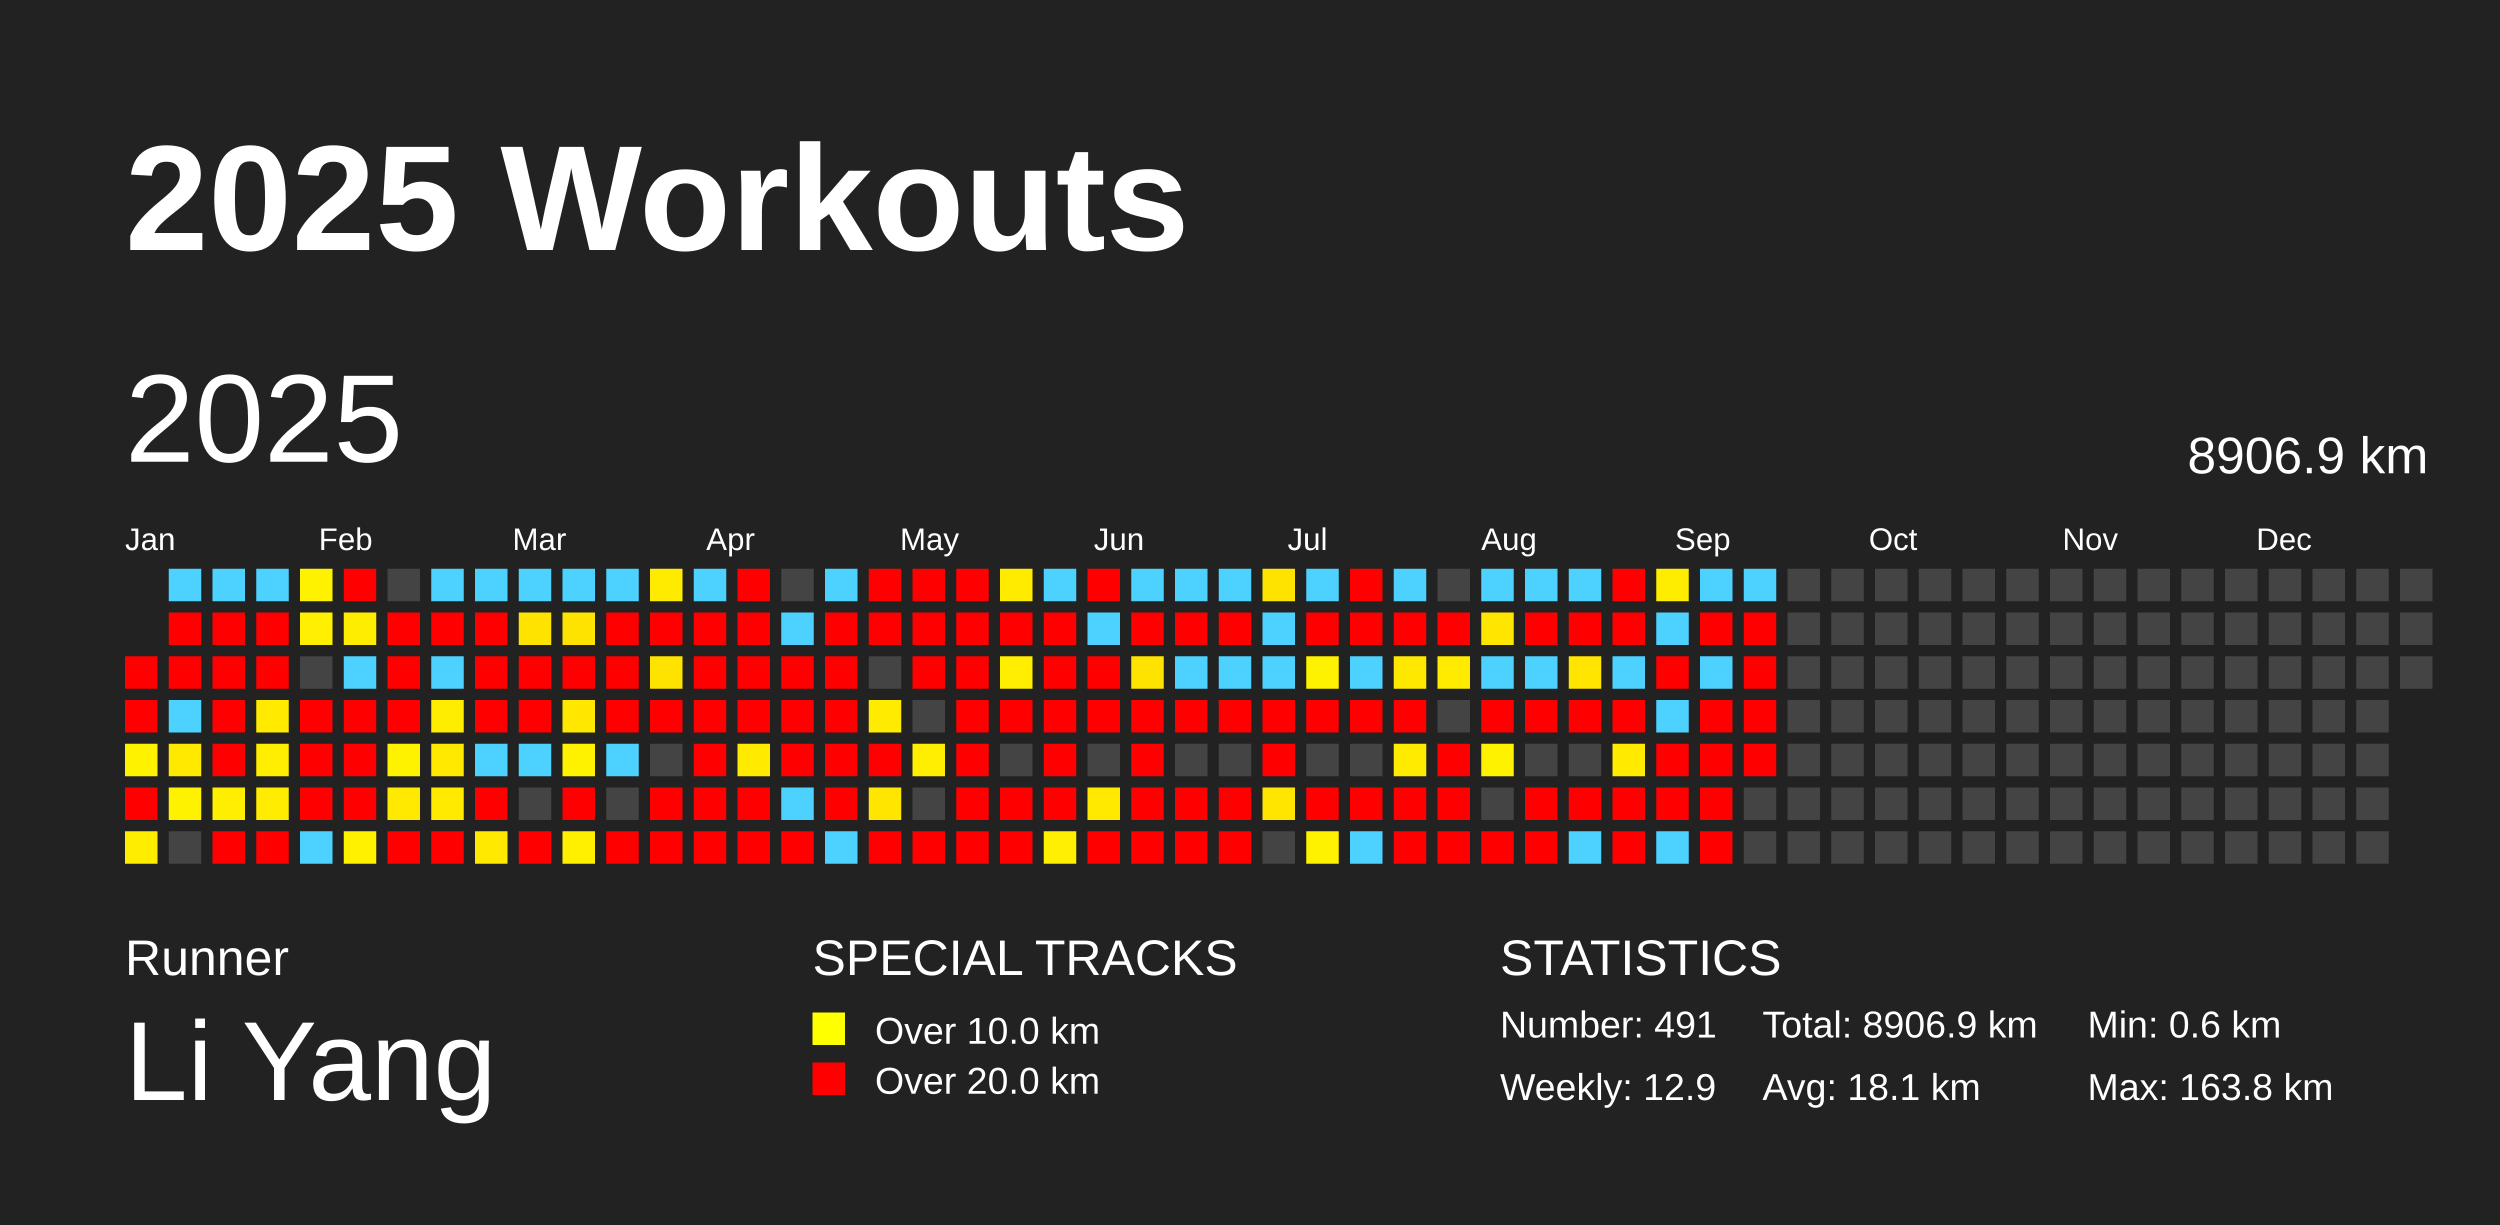
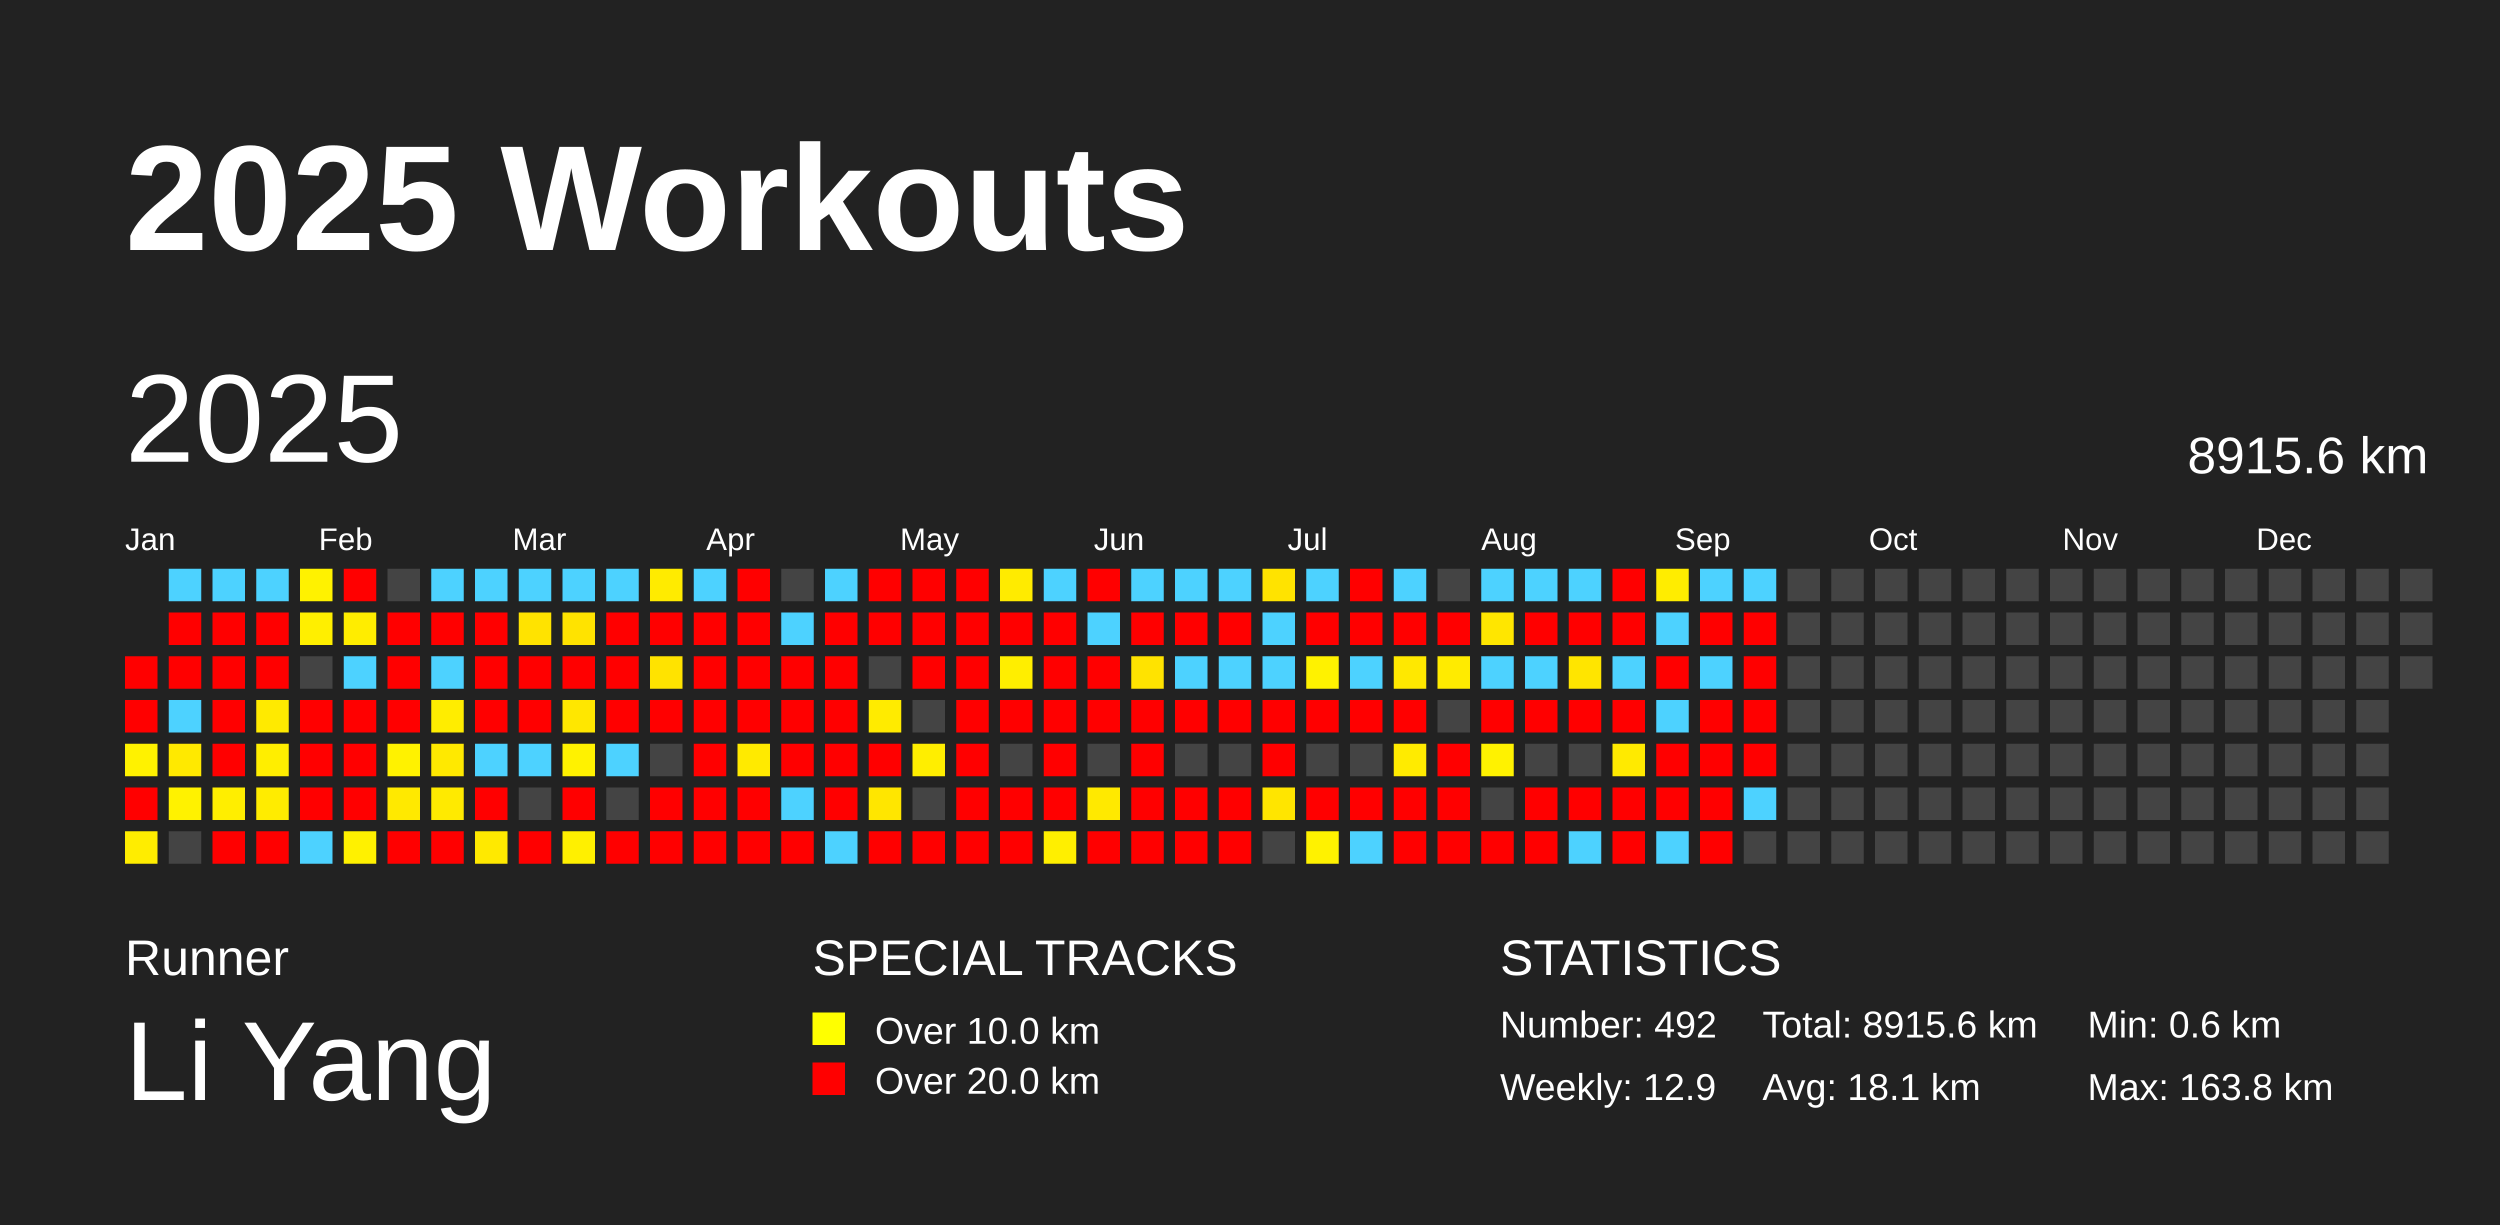
<svg xmlns="http://www.w3.org/2000/svg" baseProfile="full" height="98mm" version="1.1" viewBox="0,0,200,98" width="200mm">
  <defs />
  <rect fill="#222222" height="98" width="200" x="0" y="0" />
  <text fill="#FFFFFF" style="font-size:12px; font-family:Arial; font-weight:bold;" x="10" y="20">2025 Workouts</text>
  <text fill="#FFFFFF" style="font-size:4px; font-family:Arial" x="10" y="78">Runner</text>
  <text fill="#FFFFFF" style="font-size:9px; font-family:Arial" x="10" y="88">Li Yang</text>
  <text fill="#FFFFFF" style="font-size:4px; font-family:Arial" x="65" y="78">SPECIAL TRACKS</text>
  <rect fill="yellow" height="2.6" width="2.6" x="65" y="81" />
  <text fill="#FFFFFF" style="font-size:3px; font-family:Arial" x="70" y="83.5">Over 10.0 km</text>
  <rect fill="red" height="2.6" width="2.6" x="65" y="85" />
  <text fill="#FFFFFF" style="font-size:3px; font-family:Arial" x="70" y="87.5">Over 20.0 km</text>
  <text fill="#FFFFFF" style="font-size:4px; font-family:Arial" x="120" y="78">STATISTICS</text>
-   <text fill="#FFFFFF" style="font-size:3px; font-family:Arial" x="120" y="83">Number: 491</text>
+   <text fill="#FFFFFF" style="font-size:3px; font-family:Arial" x="120" y="83">Number: 492</text>
  <text fill="#FFFFFF" style="font-size:3px; font-family:Arial" x="120" y="88">Weekly: 12.9</text>
-   <text fill="#FFFFFF" style="font-size:3px; font-family:Arial" x="141" y="83">Total: 8906.9 km</text>
+   <text fill="#FFFFFF" style="font-size:3px; font-family:Arial" x="141" y="83">Total: 8915.6 km</text>
  <text fill="#FFFFFF" style="font-size:3px; font-family:Arial" x="141" y="88">Avg: 18.1 km</text>
  <text fill="#FFFFFF" style="font-size:3px; font-family:Arial" x="167" y="83">Min: 0.6 km</text>
  <text fill="#FFFFFF" style="font-size:3px; font-family:Arial" x="167" y="88">Max: 163.8 km</text>
  <text dominant-baseline="hanging" fill="#FFFFFF" style="font-size:10.0px; font-family:Arial;" x="10" y="30">2025</text>
-   <text dominant-baseline="hanging" fill="#FFFFFF" style="font-size:4.125px; font-family:Arial;" x="175" y="35">8906.9 km</text>
+   <text dominant-baseline="hanging" fill="#FFFFFF" style="font-size:4.125px; font-family:Arial;" x="175" y="35">8915.6 km</text>
  <text fill="#FFFFFF" style="font-size:2.5px; font-family:Arial" x="10.0" y="44">Jan</text>
  <text fill="#FFFFFF" style="font-size:2.5px; font-family:Arial" x="25.5" y="44">Feb</text>
  <text fill="#FFFFFF" style="font-size:2.5px; font-family:Arial" x="41.0" y="44">Mar</text>
  <text fill="#FFFFFF" style="font-size:2.5px; font-family:Arial" x="56.5" y="44">Apr</text>
  <text fill="#FFFFFF" style="font-size:2.5px; font-family:Arial" x="72.0" y="44">May</text>
  <text fill="#FFFFFF" style="font-size:2.5px; font-family:Arial" x="87.5" y="44">Jun</text>
  <text fill="#FFFFFF" style="font-size:2.5px; font-family:Arial" x="103.0" y="44">Jul</text>
  <text fill="#FFFFFF" style="font-size:2.5px; font-family:Arial" x="118.5" y="44">Aug</text>
  <text fill="#FFFFFF" style="font-size:2.5px; font-family:Arial" x="134.0" y="44">Sep</text>
  <text fill="#FFFFFF" style="font-size:2.5px; font-family:Arial" x="149.5" y="44">Oct</text>
  <text fill="#FFFFFF" style="font-size:2.5px; font-family:Arial" x="165.0" y="44">Nov</text>
  <text fill="#FFFFFF" style="font-size:2.5px; font-family:Arial" x="180.5" y="44">Dec</text>
  <rect fill="red" height="2.6" width="2.6" x="10.0" y="52.5" />
  <rect fill="red" height="2.6" width="2.6" x="10.0" y="56.0" />
  <rect fill="#fff200" height="2.6" width="2.6" x="10.0" y="59.5" />
  <rect fill="red" height="2.6" width="2.6" x="10.0" y="63.0" />
  <rect fill="#ffed00" height="2.6" width="2.6" x="10.0" y="66.5" />
  <rect fill="#4dd2ff" height="2.6" width="2.6" x="13.5" y="45.5" />
  <rect fill="red" height="2.6" width="2.6" x="13.5" y="49.0" />
  <rect fill="red" height="2.6" width="2.6" x="13.5" y="52.5" />
  <rect fill="#4dd2ff" height="2.6" width="2.6" x="13.5" y="56.0" />
  <rect fill="#ffe900" height="2.6" width="2.6" x="13.5" y="59.5" />
  <rect fill="#fff200" height="2.6" width="2.6" x="13.5" y="63.0" />
  <rect fill="#444444" height="2.6" width="2.6" x="13.5" y="66.5" />
  <rect fill="#4dd2ff" height="2.6" width="2.6" x="17.0" y="45.5" />
  <rect fill="red" height="2.6" width="2.6" x="17.0" y="49.0" />
  <rect fill="red" height="2.6" width="2.6" x="17.0" y="52.5" />
  <rect fill="red" height="2.6" width="2.6" x="17.0" y="56.0" />
  <rect fill="red" height="2.6" width="2.6" x="17.0" y="59.5" />
  <rect fill="#ffee00" height="2.6" width="2.6" x="17.0" y="63.0" />
  <rect fill="red" height="2.6" width="2.6" x="17.0" y="66.5" />
  <rect fill="#4dd2ff" height="2.6" width="2.6" x="20.5" y="45.5" />
  <rect fill="red" height="2.6" width="2.6" x="20.5" y="49.0" />
  <rect fill="red" height="2.6" width="2.6" x="20.5" y="52.5" />
  <rect fill="#ffea00" height="2.6" width="2.6" x="20.5" y="56.0" />
  <rect fill="#ffee00" height="2.6" width="2.6" x="20.5" y="59.5" />
  <rect fill="#ffec00" height="2.6" width="2.6" x="20.5" y="63.0" />
  <rect fill="red" height="2.6" width="2.6" x="20.5" y="66.5" />
  <rect fill="#fff200" height="2.6" width="2.6" x="24.0" y="45.5" />
  <rect fill="#ffef00" height="2.6" width="2.6" x="24.0" y="49.0" />
  <rect fill="#444444" height="2.6" width="2.6" x="24.0" y="52.5" />
  <rect fill="red" height="2.6" width="2.6" x="24.0" y="56.0" />
  <rect fill="red" height="2.6" width="2.6" x="24.0" y="59.5" />
  <rect fill="red" height="2.6" width="2.6" x="24.0" y="63.0" />
  <rect fill="#4dd2ff" height="2.6" width="2.6" x="24.0" y="66.5" />
  <rect fill="red" height="2.6" width="2.6" x="27.5" y="45.5" />
  <rect fill="#ffed00" height="2.6" width="2.6" x="27.5" y="49.0" />
  <rect fill="#4dd2ff" height="2.6" width="2.6" x="27.5" y="52.5" />
  <rect fill="red" height="2.6" width="2.6" x="27.5" y="56.0" />
  <rect fill="red" height="2.6" width="2.6" x="27.5" y="59.5" />
  <rect fill="red" height="2.6" width="2.6" x="27.5" y="63.0" />
  <rect fill="#fff100" height="2.6" width="2.6" x="27.5" y="66.5" />
  <rect fill="#444444" height="2.6" width="2.6" x="31.0" y="45.5" />
  <rect fill="red" height="2.6" width="2.6" x="31.0" y="49.0" />
  <rect fill="red" height="2.6" width="2.6" x="31.0" y="52.5" />
  <rect fill="red" height="2.6" width="2.6" x="31.0" y="56.0" />
  <rect fill="#fff200" height="2.6" width="2.6" x="31.0" y="59.5" />
  <rect fill="#ffe900" height="2.6" width="2.6" x="31.0" y="63.0" />
  <rect fill="red" height="2.6" width="2.6" x="31.0" y="66.5" />
  <rect fill="#4dd2ff" height="2.6" width="2.6" x="34.5" y="45.5" />
  <rect fill="red" height="2.6" width="2.6" x="34.5" y="49.0" />
  <rect fill="#4dd2ff" height="2.6" width="2.6" x="34.5" y="52.5" />
  <rect fill="#ffed00" height="2.6" width="2.6" x="34.5" y="56.0" />
  <rect fill="#ffe900" height="2.6" width="2.6" x="34.5" y="59.5" />
  <rect fill="#ffea00" height="2.6" width="2.6" x="34.5" y="63.0" />
  <rect fill="red" height="2.6" width="2.6" x="34.5" y="66.5" />
  <rect fill="#4dd2ff" height="2.6" width="2.6" x="38.0" y="45.5" />
  <rect fill="red" height="2.6" width="2.6" x="38.0" y="49.0" />
  <rect fill="red" height="2.6" width="2.6" x="38.0" y="52.5" />
  <rect fill="red" height="2.6" width="2.6" x="38.0" y="56.0" />
  <rect fill="#4dd2ff" height="2.6" width="2.6" x="38.0" y="59.5" />
  <rect fill="red" height="2.6" width="2.6" x="38.0" y="63.0" />
  <rect fill="#ffe900" height="2.6" width="2.6" x="38.0" y="66.5" />
  <rect fill="#4dd2ff" height="2.6" width="2.6" x="41.5" y="45.5" />
  <rect fill="#ffe300" height="2.6" width="2.6" x="41.5" y="49.0" />
  <rect fill="red" height="2.6" width="2.6" x="41.5" y="52.5" />
  <rect fill="red" height="2.6" width="2.6" x="41.5" y="56.0" />
  <rect fill="#4dd2ff" height="2.6" width="2.6" x="41.5" y="59.5" />
  <rect fill="#444444" height="2.6" width="2.6" x="41.5" y="63.0" />
  <rect fill="red" height="2.6" width="2.6" x="41.5" y="66.5" />
  <rect fill="#4dd2ff" height="2.6" width="2.6" x="45.0" y="45.5" />
  <rect fill="#ffe300" height="2.6" width="2.6" x="45.0" y="49.0" />
  <rect fill="red" height="2.6" width="2.6" x="45.0" y="52.5" />
  <rect fill="#ffe700" height="2.6" width="2.6" x="45.0" y="56.0" />
  <rect fill="#fff200" height="2.6" width="2.6" x="45.0" y="59.5" />
  <rect fill="red" height="2.6" width="2.6" x="45.0" y="63.0" />
  <rect fill="#fff000" height="2.6" width="2.6" x="45.0" y="66.5" />
  <rect fill="#4dd2ff" height="2.6" width="2.6" x="48.5" y="45.5" />
  <rect fill="red" height="2.6" width="2.6" x="48.5" y="49.0" />
  <rect fill="red" height="2.6" width="2.6" x="48.5" y="52.5" />
  <rect fill="red" height="2.6" width="2.6" x="48.5" y="56.0" />
  <rect fill="#4dd2ff" height="2.6" width="2.6" x="48.5" y="59.5" />
  <rect fill="#444444" height="2.6" width="2.6" x="48.5" y="63.0" />
  <rect fill="red" height="2.6" width="2.6" x="48.5" y="66.5" />
  <rect fill="#ffeb00" height="2.6" width="2.6" x="52.0" y="45.5" />
  <rect fill="red" height="2.6" width="2.6" x="52.0" y="49.0" />
  <rect fill="#ffe300" height="2.6" width="2.6" x="52.0" y="52.5" />
  <rect fill="red" height="2.6" width="2.6" x="52.0" y="56.0" />
  <rect fill="#444444" height="2.6" width="2.6" x="52.0" y="59.5" />
  <rect fill="red" height="2.6" width="2.6" x="52.0" y="63.0" />
  <rect fill="red" height="2.6" width="2.6" x="52.0" y="66.5" />
  <rect fill="#4dd2ff" height="2.6" width="2.6" x="55.5" y="45.5" />
  <rect fill="red" height="2.6" width="2.6" x="55.5" y="49.0" />
  <rect fill="red" height="2.6" width="2.6" x="55.5" y="52.5" />
  <rect fill="red" height="2.6" width="2.6" x="55.5" y="56.0" />
  <rect fill="red" height="2.6" width="2.6" x="55.5" y="59.5" />
  <rect fill="red" height="2.6" width="2.6" x="55.5" y="63.0" />
  <rect fill="red" height="2.6" width="2.6" x="55.5" y="66.5" />
  <rect fill="red" height="2.6" width="2.6" x="59.0" y="45.5" />
  <rect fill="red" height="2.6" width="2.6" x="59.0" y="49.0" />
  <rect fill="red" height="2.6" width="2.6" x="59.0" y="52.5" />
  <rect fill="red" height="2.6" width="2.6" x="59.0" y="56.0" />
  <rect fill="#ffea00" height="2.6" width="2.6" x="59.0" y="59.5" />
  <rect fill="red" height="2.6" width="2.6" x="59.0" y="63.0" />
  <rect fill="red" height="2.6" width="2.6" x="59.0" y="66.5" />
  <rect fill="#444444" height="2.6" width="2.6" x="62.5" y="45.5" />
  <rect fill="#4dd2ff" height="2.6" width="2.6" x="62.5" y="49.0" />
  <rect fill="red" height="2.6" width="2.6" x="62.5" y="52.5" />
  <rect fill="red" height="2.6" width="2.6" x="62.5" y="56.0" />
  <rect fill="red" height="2.6" width="2.6" x="62.5" y="59.5" />
  <rect fill="#4dd2ff" height="2.6" width="2.6" x="62.5" y="63.0" />
  <rect fill="red" height="2.6" width="2.6" x="62.5" y="66.5" />
  <rect fill="#4dd2ff" height="2.6" width="2.6" x="66.0" y="45.5" />
  <rect fill="red" height="2.6" width="2.6" x="66.0" y="49.0" />
  <rect fill="red" height="2.6" width="2.6" x="66.0" y="52.5" />
  <rect fill="red" height="2.6" width="2.6" x="66.0" y="56.0" />
  <rect fill="red" height="2.6" width="2.6" x="66.0" y="59.5" />
  <rect fill="red" height="2.6" width="2.6" x="66.0" y="63.0" />
  <rect fill="#4dd2ff" height="2.6" width="2.6" x="66.0" y="66.5" />
  <rect fill="red" height="2.6" width="2.6" x="69.5" y="45.5" />
  <rect fill="red" height="2.6" width="2.6" x="69.5" y="49.0" />
  <rect fill="#444444" height="2.6" width="2.6" x="69.5" y="52.5" />
  <rect fill="#ffeb00" height="2.6" width="2.6" x="69.5" y="56.0" />
  <rect fill="red" height="2.6" width="2.6" x="69.5" y="59.5" />
  <rect fill="#ffe600" height="2.6" width="2.6" x="69.5" y="63.0" />
  <rect fill="red" height="2.6" width="2.6" x="69.5" y="66.5" />
  <rect fill="red" height="2.6" width="2.6" x="73.0" y="45.5" />
  <rect fill="red" height="2.6" width="2.6" x="73.0" y="49.0" />
  <rect fill="red" height="2.6" width="2.6" x="73.0" y="52.5" />
  <rect fill="#444444" height="2.6" width="2.6" x="73.0" y="56.0" />
  <rect fill="#ffee00" height="2.6" width="2.6" x="73.0" y="59.5" />
  <rect fill="#444444" height="2.6" width="2.6" x="73.0" y="63.0" />
  <rect fill="red" height="2.6" width="2.6" x="73.0" y="66.5" />
  <rect fill="red" height="2.6" width="2.6" x="76.5" y="45.5" />
  <rect fill="red" height="2.6" width="2.6" x="76.5" y="49.0" />
  <rect fill="red" height="2.6" width="2.6" x="76.5" y="52.5" />
  <rect fill="red" height="2.6" width="2.6" x="76.5" y="56.0" />
  <rect fill="red" height="2.6" width="2.6" x="76.5" y="59.5" />
  <rect fill="red" height="2.6" width="2.6" x="76.5" y="63.0" />
  <rect fill="red" height="2.6" width="2.6" x="76.5" y="66.5" />
  <rect fill="#ffeb00" height="2.6" width="2.6" x="80.0" y="45.5" />
  <rect fill="red" height="2.6" width="2.6" x="80.0" y="49.0" />
  <rect fill="#ffee00" height="2.6" width="2.6" x="80.0" y="52.5" />
  <rect fill="red" height="2.6" width="2.6" x="80.0" y="56.0" />
  <rect fill="#444444" height="2.6" width="2.6" x="80.0" y="59.5" />
  <rect fill="red" height="2.6" width="2.6" x="80.0" y="63.0" />
  <rect fill="red" height="2.6" width="2.6" x="80.0" y="66.5" />
  <rect fill="#4dd2ff" height="2.6" width="2.6" x="83.5" y="45.5" />
  <rect fill="red" height="2.6" width="2.6" x="83.5" y="49.0" />
  <rect fill="red" height="2.6" width="2.6" x="83.5" y="52.5" />
  <rect fill="red" height="2.6" width="2.6" x="83.5" y="56.0" />
  <rect fill="red" height="2.6" width="2.6" x="83.5" y="59.5" />
  <rect fill="red" height="2.6" width="2.6" x="83.5" y="63.0" />
  <rect fill="#ffef00" height="2.6" width="2.6" x="83.5" y="66.5" />
  <rect fill="red" height="2.6" width="2.6" x="87.0" y="45.5" />
  <rect fill="#4dd2ff" height="2.6" width="2.6" x="87.0" y="49.0" />
  <rect fill="red" height="2.6" width="2.6" x="87.0" y="52.5" />
  <rect fill="red" height="2.6" width="2.6" x="87.0" y="56.0" />
  <rect fill="#444444" height="2.6" width="2.6" x="87.0" y="59.5" />
  <rect fill="#ffe900" height="2.6" width="2.6" x="87.0" y="63.0" />
  <rect fill="red" height="2.6" width="2.6" x="87.0" y="66.5" />
  <rect fill="#4dd2ff" height="2.6" width="2.6" x="90.5" y="45.5" />
  <rect fill="red" height="2.6" width="2.6" x="90.5" y="49.0" />
  <rect fill="#ffe300" height="2.6" width="2.6" x="90.5" y="52.5" />
  <rect fill="red" height="2.6" width="2.6" x="90.5" y="56.0" />
  <rect fill="red" height="2.6" width="2.6" x="90.5" y="59.5" />
  <rect fill="red" height="2.6" width="2.6" x="90.5" y="63.0" />
  <rect fill="red" height="2.6" width="2.6" x="90.5" y="66.5" />
  <rect fill="#4dd2ff" height="2.6" width="2.6" x="94.0" y="45.5" />
  <rect fill="red" height="2.6" width="2.6" x="94.0" y="49.0" />
  <rect fill="#4dd2ff" height="2.6" width="2.6" x="94.0" y="52.5" />
  <rect fill="red" height="2.6" width="2.6" x="94.0" y="56.0" />
  <rect fill="#444444" height="2.6" width="2.6" x="94.0" y="59.5" />
  <rect fill="red" height="2.6" width="2.6" x="94.0" y="63.0" />
  <rect fill="red" height="2.6" width="2.6" x="94.0" y="66.5" />
  <rect fill="#4dd2ff" height="2.6" width="2.6" x="97.5" y="45.5" />
  <rect fill="red" height="2.6" width="2.6" x="97.5" y="49.0" />
  <rect fill="#4dd2ff" height="2.6" width="2.6" x="97.5" y="52.5" />
  <rect fill="red" height="2.6" width="2.6" x="97.5" y="56.0" />
  <rect fill="#444444" height="2.6" width="2.6" x="97.5" y="59.5" />
  <rect fill="red" height="2.6" width="2.6" x="97.5" y="63.0" />
  <rect fill="red" height="2.6" width="2.6" x="97.5" y="66.5" />
  <rect fill="#ffe300" height="2.6" width="2.6" x="101.0" y="45.5" />
  <rect fill="#4dd2ff" height="2.6" width="2.6" x="101.0" y="49.0" />
  <rect fill="#4dd2ff" height="2.6" width="2.6" x="101.0" y="52.5" />
  <rect fill="red" height="2.6" width="2.6" x="101.0" y="56.0" />
  <rect fill="red" height="2.6" width="2.6" x="101.0" y="59.5" />
  <rect fill="#ffe500" height="2.6" width="2.6" x="101.0" y="63.0" />
  <rect fill="#444444" height="2.6" width="2.6" x="101.0" y="66.5" />
  <rect fill="#4dd2ff" height="2.6" width="2.6" x="104.5" y="45.5" />
  <rect fill="red" height="2.6" width="2.6" x="104.5" y="49.0" />
  <rect fill="#fff200" height="2.6" width="2.6" x="104.5" y="52.5" />
  <rect fill="red" height="2.6" width="2.6" x="104.5" y="56.0" />
  <rect fill="#444444" height="2.6" width="2.6" x="104.5" y="59.5" />
  <rect fill="red" height="2.6" width="2.6" x="104.5" y="63.0" />
  <rect fill="#fff200" height="2.6" width="2.6" x="104.5" y="66.5" />
  <rect fill="red" height="2.6" width="2.6" x="108.0" y="45.5" />
  <rect fill="red" height="2.6" width="2.6" x="108.0" y="49.0" />
  <rect fill="#4dd2ff" height="2.6" width="2.6" x="108.0" y="52.5" />
  <rect fill="red" height="2.6" width="2.6" x="108.0" y="56.0" />
  <rect fill="#444444" height="2.6" width="2.6" x="108.0" y="59.5" />
  <rect fill="red" height="2.6" width="2.6" x="108.0" y="63.0" />
  <rect fill="#4dd2ff" height="2.6" width="2.6" x="108.0" y="66.5" />
  <rect fill="#4dd2ff" height="2.6" width="2.6" x="111.5" y="45.5" />
  <rect fill="red" height="2.6" width="2.6" x="111.5" y="49.0" />
  <rect fill="#ffe800" height="2.6" width="2.6" x="111.5" y="52.5" />
  <rect fill="red" height="2.6" width="2.6" x="111.5" y="56.0" />
  <rect fill="#ffeb00" height="2.6" width="2.6" x="111.5" y="59.5" />
  <rect fill="red" height="2.6" width="2.6" x="111.5" y="63.0" />
  <rect fill="red" height="2.6" width="2.6" x="111.5" y="66.5" />
  <rect fill="#444444" height="2.6" width="2.6" x="115.0" y="45.5" />
  <rect fill="red" height="2.6" width="2.6" x="115.0" y="49.0" />
  <rect fill="#ffeb00" height="2.6" width="2.6" x="115.0" y="52.5" />
  <rect fill="#444444" height="2.6" width="2.6" x="115.0" y="56.0" />
  <rect fill="red" height="2.6" width="2.6" x="115.0" y="59.5" />
  <rect fill="red" height="2.6" width="2.6" x="115.0" y="63.0" />
  <rect fill="red" height="2.6" width="2.6" x="115.0" y="66.5" />
  <rect fill="#4dd2ff" height="2.6" width="2.6" x="118.5" y="45.5" />
  <rect fill="#ffe600" height="2.6" width="2.6" x="118.5" y="49.0" />
  <rect fill="#4dd2ff" height="2.6" width="2.6" x="118.5" y="52.5" />
  <rect fill="red" height="2.6" width="2.6" x="118.5" y="56.0" />
  <rect fill="#fff200" height="2.6" width="2.6" x="118.5" y="59.5" />
  <rect fill="#444444" height="2.6" width="2.6" x="118.5" y="63.0" />
  <rect fill="red" height="2.6" width="2.6" x="118.5" y="66.5" />
  <rect fill="#4dd2ff" height="2.6" width="2.6" x="122.0" y="45.5" />
  <rect fill="red" height="2.6" width="2.6" x="122.0" y="49.0" />
  <rect fill="#4dd2ff" height="2.6" width="2.6" x="122.0" y="52.5" />
  <rect fill="red" height="2.6" width="2.6" x="122.0" y="56.0" />
  <rect fill="#444444" height="2.6" width="2.6" x="122.0" y="59.5" />
  <rect fill="red" height="2.6" width="2.6" x="122.0" y="63.0" />
  <rect fill="red" height="2.6" width="2.6" x="122.0" y="66.5" />
  <rect fill="#4dd2ff" height="2.6" width="2.6" x="125.5" y="45.5" />
  <rect fill="red" height="2.6" width="2.6" x="125.5" y="49.0" />
  <rect fill="#ffe500" height="2.6" width="2.6" x="125.5" y="52.5" />
  <rect fill="red" height="2.6" width="2.6" x="125.5" y="56.0" />
  <rect fill="#444444" height="2.6" width="2.6" x="125.5" y="59.5" />
  <rect fill="red" height="2.6" width="2.6" x="125.5" y="63.0" />
  <rect fill="#4dd2ff" height="2.6" width="2.6" x="125.5" y="66.5" />
  <rect fill="red" height="2.6" width="2.6" x="129.0" y="45.5" />
  <rect fill="red" height="2.6" width="2.6" x="129.0" y="49.0" />
  <rect fill="#4dd2ff" height="2.6" width="2.6" x="129.0" y="52.5" />
  <rect fill="red" height="2.6" width="2.6" x="129.0" y="56.0" />
  <rect fill="#ffea00" height="2.6" width="2.6" x="129.0" y="59.5" />
  <rect fill="red" height="2.6" width="2.6" x="129.0" y="63.0" />
  <rect fill="red" height="2.6" width="2.6" x="129.0" y="66.5" />
  <rect fill="#ffed00" height="2.6" width="2.6" x="132.5" y="45.5" />
  <rect fill="#4dd2ff" height="2.6" width="2.6" x="132.5" y="49.0" />
  <rect fill="red" height="2.6" width="2.6" x="132.5" y="52.5" />
  <rect fill="#4dd2ff" height="2.6" width="2.6" x="132.5" y="56.0" />
  <rect fill="red" height="2.6" width="2.6" x="132.5" y="59.5" />
  <rect fill="red" height="2.6" width="2.6" x="132.5" y="63.0" />
  <rect fill="#4dd2ff" height="2.6" width="2.6" x="132.5" y="66.5" />
  <rect fill="#4dd2ff" height="2.6" width="2.6" x="136.0" y="45.5" />
  <rect fill="red" height="2.6" width="2.6" x="136.0" y="49.0" />
  <rect fill="#4dd2ff" height="2.6" width="2.6" x="136.0" y="52.5" />
  <rect fill="red" height="2.6" width="2.6" x="136.0" y="56.0" />
  <rect fill="red" height="2.6" width="2.6" x="136.0" y="59.5" />
  <rect fill="red" height="2.6" width="2.6" x="136.0" y="63.0" />
  <rect fill="red" height="2.6" width="2.6" x="136.0" y="66.5" />
  <rect fill="#4dd2ff" height="2.6" width="2.6" x="139.5" y="45.5" />
  <rect fill="red" height="2.6" width="2.6" x="139.5" y="49.0" />
  <rect fill="red" height="2.6" width="2.6" x="139.5" y="52.5" />
  <rect fill="red" height="2.6" width="2.6" x="139.5" y="56.0" />
  <rect fill="red" height="2.6" width="2.6" x="139.5" y="59.5" />
-   <rect fill="#444444" height="2.6" width="2.6" x="139.5" y="63.0" />
+   <rect fill="#4dd2ff" height="2.6" width="2.6" x="139.5" y="63.0" />
  <rect fill="#444444" height="2.6" width="2.6" x="139.5" y="66.5" />
  <rect fill="#444444" height="2.6" width="2.6" x="143.0" y="45.5" />
  <rect fill="#444444" height="2.6" width="2.6" x="143.0" y="49.0" />
  <rect fill="#444444" height="2.6" width="2.6" x="143.0" y="52.5" />
  <rect fill="#444444" height="2.6" width="2.6" x="143.0" y="56.0" />
  <rect fill="#444444" height="2.6" width="2.6" x="143.0" y="59.5" />
  <rect fill="#444444" height="2.6" width="2.6" x="143.0" y="63.0" />
  <rect fill="#444444" height="2.6" width="2.6" x="143.0" y="66.5" />
  <rect fill="#444444" height="2.6" width="2.6" x="146.5" y="45.5" />
  <rect fill="#444444" height="2.6" width="2.6" x="146.5" y="49.0" />
  <rect fill="#444444" height="2.6" width="2.6" x="146.5" y="52.5" />
  <rect fill="#444444" height="2.6" width="2.6" x="146.5" y="56.0" />
  <rect fill="#444444" height="2.6" width="2.6" x="146.5" y="59.5" />
  <rect fill="#444444" height="2.6" width="2.6" x="146.5" y="63.0" />
  <rect fill="#444444" height="2.6" width="2.6" x="146.5" y="66.5" />
  <rect fill="#444444" height="2.6" width="2.6" x="150.0" y="45.5" />
  <rect fill="#444444" height="2.6" width="2.6" x="150.0" y="49.0" />
  <rect fill="#444444" height="2.6" width="2.6" x="150.0" y="52.5" />
  <rect fill="#444444" height="2.6" width="2.6" x="150.0" y="56.0" />
  <rect fill="#444444" height="2.6" width="2.6" x="150.0" y="59.5" />
  <rect fill="#444444" height="2.6" width="2.6" x="150.0" y="63.0" />
  <rect fill="#444444" height="2.6" width="2.6" x="150.0" y="66.5" />
  <rect fill="#444444" height="2.6" width="2.6" x="153.5" y="45.5" />
  <rect fill="#444444" height="2.6" width="2.6" x="153.5" y="49.0" />
  <rect fill="#444444" height="2.6" width="2.6" x="153.5" y="52.5" />
  <rect fill="#444444" height="2.6" width="2.6" x="153.5" y="56.0" />
  <rect fill="#444444" height="2.6" width="2.6" x="153.5" y="59.5" />
  <rect fill="#444444" height="2.6" width="2.6" x="153.5" y="63.0" />
  <rect fill="#444444" height="2.6" width="2.6" x="153.5" y="66.5" />
  <rect fill="#444444" height="2.6" width="2.6" x="157.0" y="45.5" />
  <rect fill="#444444" height="2.6" width="2.6" x="157.0" y="49.0" />
  <rect fill="#444444" height="2.6" width="2.6" x="157.0" y="52.5" />
  <rect fill="#444444" height="2.6" width="2.6" x="157.0" y="56.0" />
  <rect fill="#444444" height="2.6" width="2.6" x="157.0" y="59.5" />
  <rect fill="#444444" height="2.6" width="2.6" x="157.0" y="63.0" />
  <rect fill="#444444" height="2.6" width="2.6" x="157.0" y="66.5" />
  <rect fill="#444444" height="2.6" width="2.6" x="160.5" y="45.5" />
  <rect fill="#444444" height="2.6" width="2.6" x="160.5" y="49.0" />
  <rect fill="#444444" height="2.6" width="2.6" x="160.5" y="52.5" />
  <rect fill="#444444" height="2.6" width="2.6" x="160.5" y="56.0" />
  <rect fill="#444444" height="2.6" width="2.6" x="160.5" y="59.5" />
  <rect fill="#444444" height="2.6" width="2.6" x="160.5" y="63.0" />
  <rect fill="#444444" height="2.6" width="2.6" x="160.5" y="66.5" />
  <rect fill="#444444" height="2.6" width="2.6" x="164.0" y="45.5" />
  <rect fill="#444444" height="2.6" width="2.6" x="164.0" y="49.0" />
  <rect fill="#444444" height="2.6" width="2.6" x="164.0" y="52.5" />
  <rect fill="#444444" height="2.6" width="2.6" x="164.0" y="56.0" />
  <rect fill="#444444" height="2.6" width="2.6" x="164.0" y="59.5" />
  <rect fill="#444444" height="2.6" width="2.6" x="164.0" y="63.0" />
  <rect fill="#444444" height="2.6" width="2.6" x="164.0" y="66.5" />
  <rect fill="#444444" height="2.6" width="2.6" x="167.5" y="45.5" />
  <rect fill="#444444" height="2.6" width="2.6" x="167.5" y="49.0" />
  <rect fill="#444444" height="2.6" width="2.6" x="167.5" y="52.5" />
  <rect fill="#444444" height="2.6" width="2.6" x="167.5" y="56.0" />
  <rect fill="#444444" height="2.6" width="2.6" x="167.5" y="59.5" />
  <rect fill="#444444" height="2.6" width="2.6" x="167.5" y="63.0" />
  <rect fill="#444444" height="2.6" width="2.6" x="167.5" y="66.5" />
  <rect fill="#444444" height="2.6" width="2.6" x="171.0" y="45.5" />
  <rect fill="#444444" height="2.6" width="2.6" x="171.0" y="49.0" />
  <rect fill="#444444" height="2.6" width="2.6" x="171.0" y="52.5" />
  <rect fill="#444444" height="2.6" width="2.6" x="171.0" y="56.0" />
  <rect fill="#444444" height="2.6" width="2.6" x="171.0" y="59.5" />
  <rect fill="#444444" height="2.6" width="2.6" x="171.0" y="63.0" />
  <rect fill="#444444" height="2.6" width="2.6" x="171.0" y="66.5" />
  <rect fill="#444444" height="2.6" width="2.6" x="174.5" y="45.5" />
  <rect fill="#444444" height="2.6" width="2.6" x="174.5" y="49.0" />
  <rect fill="#444444" height="2.6" width="2.6" x="174.5" y="52.5" />
  <rect fill="#444444" height="2.6" width="2.6" x="174.5" y="56.0" />
  <rect fill="#444444" height="2.6" width="2.6" x="174.5" y="59.5" />
  <rect fill="#444444" height="2.6" width="2.6" x="174.5" y="63.0" />
  <rect fill="#444444" height="2.6" width="2.6" x="174.5" y="66.5" />
  <rect fill="#444444" height="2.6" width="2.6" x="178.0" y="45.5" />
  <rect fill="#444444" height="2.6" width="2.6" x="178.0" y="49.0" />
  <rect fill="#444444" height="2.6" width="2.6" x="178.0" y="52.5" />
  <rect fill="#444444" height="2.6" width="2.6" x="178.0" y="56.0" />
  <rect fill="#444444" height="2.6" width="2.6" x="178.0" y="59.5" />
  <rect fill="#444444" height="2.6" width="2.6" x="178.0" y="63.0" />
  <rect fill="#444444" height="2.6" width="2.6" x="178.0" y="66.5" />
  <rect fill="#444444" height="2.6" width="2.6" x="181.5" y="45.5" />
  <rect fill="#444444" height="2.6" width="2.6" x="181.5" y="49.0" />
  <rect fill="#444444" height="2.6" width="2.6" x="181.5" y="52.5" />
  <rect fill="#444444" height="2.6" width="2.6" x="181.5" y="56.0" />
  <rect fill="#444444" height="2.6" width="2.6" x="181.5" y="59.5" />
  <rect fill="#444444" height="2.6" width="2.6" x="181.5" y="63.0" />
  <rect fill="#444444" height="2.6" width="2.6" x="181.5" y="66.5" />
  <rect fill="#444444" height="2.6" width="2.6" x="185.0" y="45.5" />
  <rect fill="#444444" height="2.6" width="2.6" x="185.0" y="49.0" />
  <rect fill="#444444" height="2.6" width="2.6" x="185.0" y="52.5" />
  <rect fill="#444444" height="2.6" width="2.6" x="185.0" y="56.0" />
  <rect fill="#444444" height="2.6" width="2.6" x="185.0" y="59.5" />
  <rect fill="#444444" height="2.6" width="2.6" x="185.0" y="63.0" />
  <rect fill="#444444" height="2.6" width="2.6" x="185.0" y="66.5" />
  <rect fill="#444444" height="2.6" width="2.6" x="188.5" y="45.5" />
  <rect fill="#444444" height="2.6" width="2.6" x="188.5" y="49.0" />
  <rect fill="#444444" height="2.6" width="2.6" x="188.5" y="52.5" />
  <rect fill="#444444" height="2.6" width="2.6" x="188.5" y="56.0" />
  <rect fill="#444444" height="2.6" width="2.6" x="188.5" y="59.5" />
  <rect fill="#444444" height="2.6" width="2.6" x="188.5" y="63.0" />
  <rect fill="#444444" height="2.6" width="2.6" x="188.5" y="66.5" />
  <rect fill="#444444" height="2.6" width="2.6" x="192.0" y="45.5" />
  <rect fill="#444444" height="2.6" width="2.6" x="192.0" y="49.0" />
  <rect fill="#444444" height="2.6" width="2.6" x="192.0" y="52.5" />
</svg>
